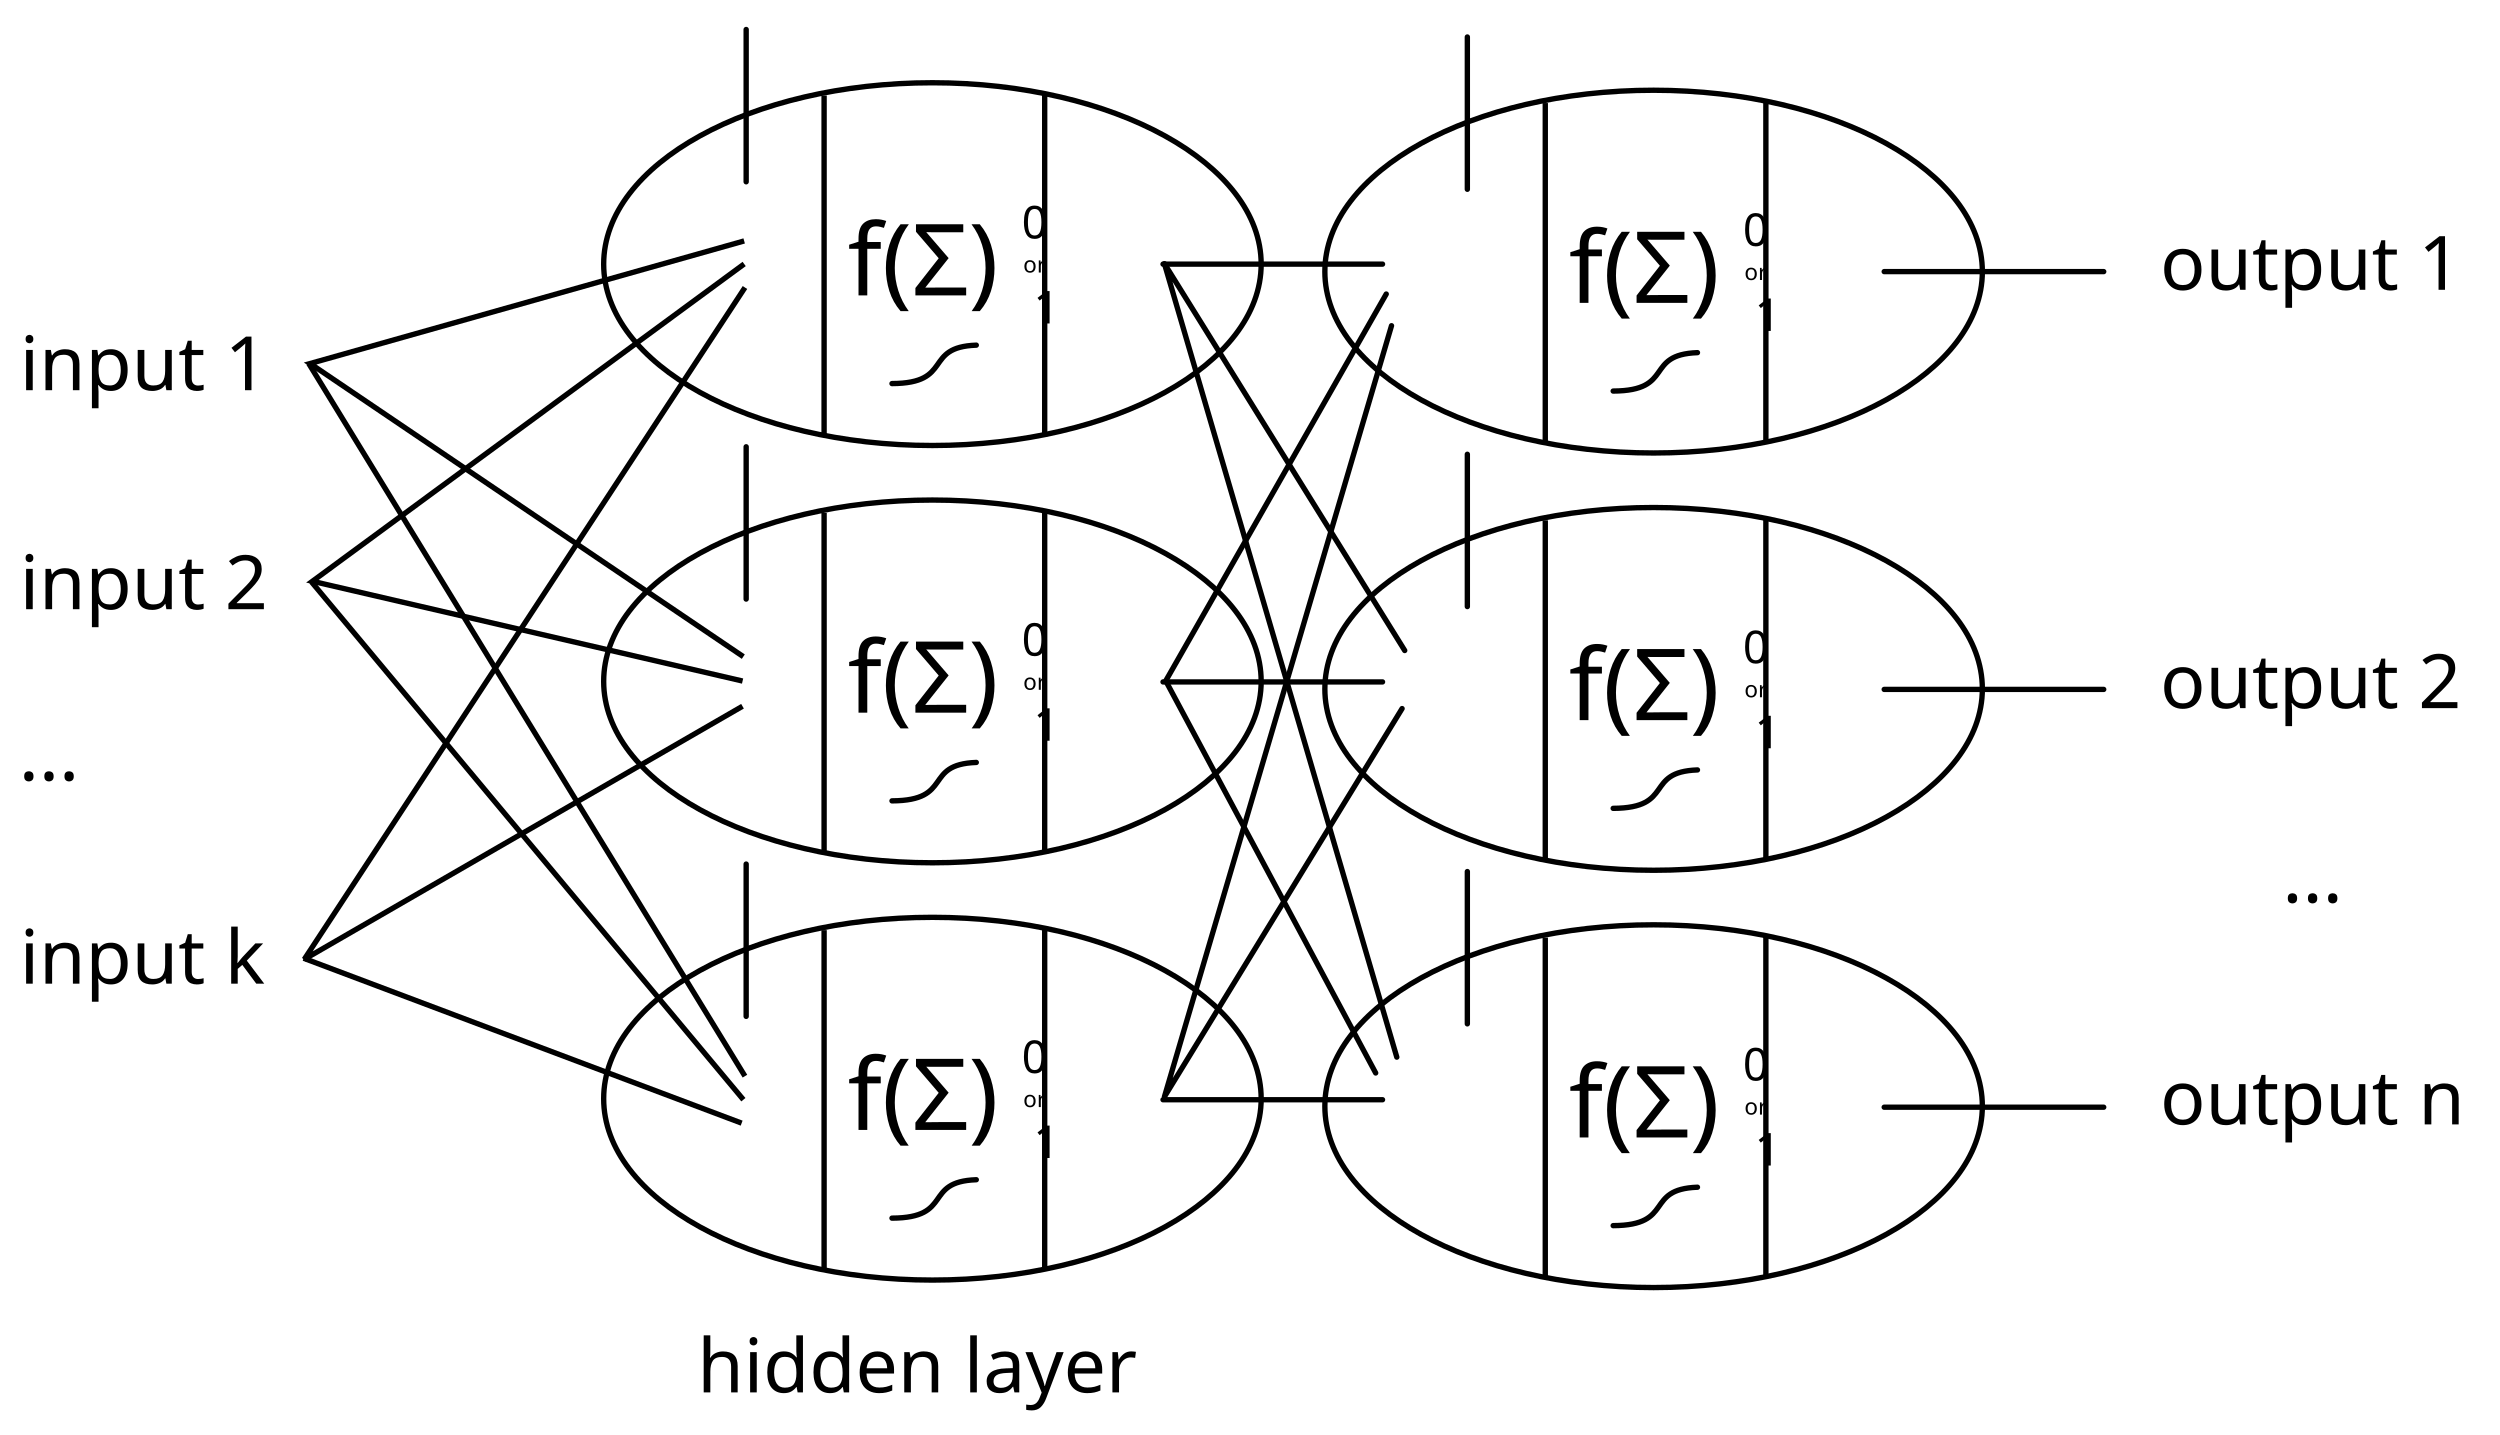
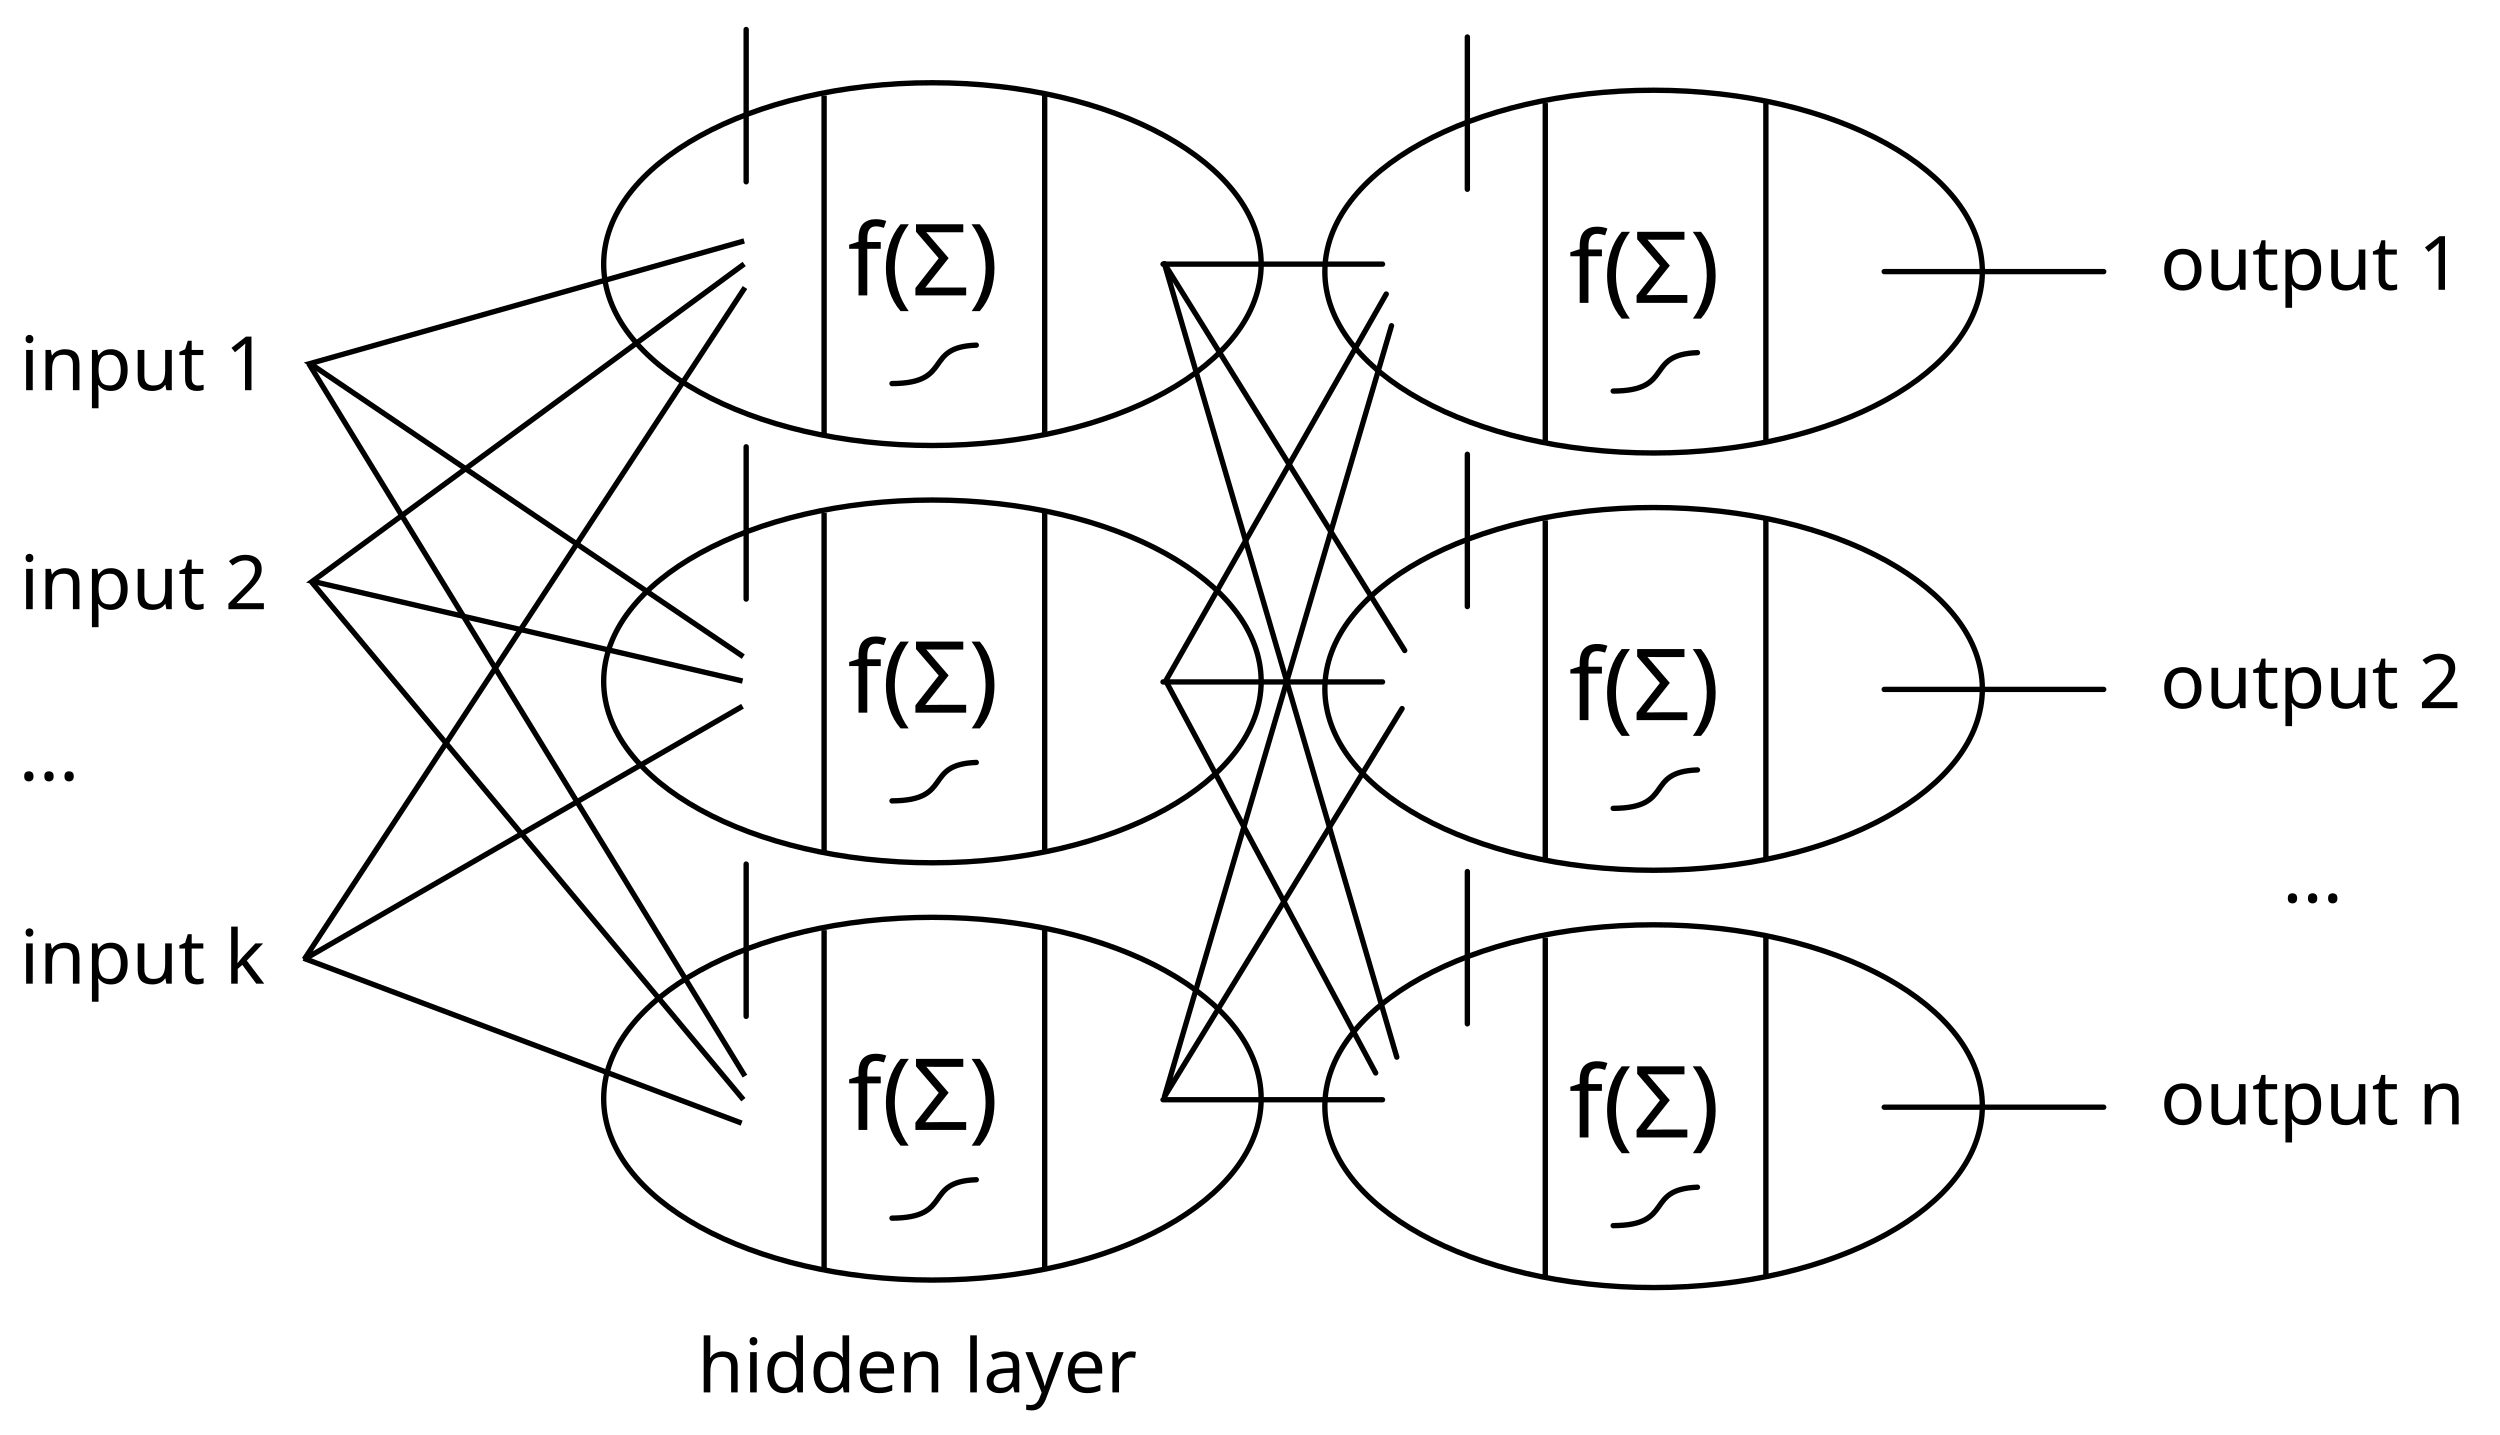
<svg xmlns="http://www.w3.org/2000/svg" width="931.88" height="534.845" id="svg2" version="1.1">
  <defs id="defs4" />
  <g id="layer1" transform="translate(-141.4839,-433.3269)">
    <text xml:space="preserve" x="241.506" y="193.917" id="text3896" transform="translate(0,308.2677)" style="font-size:30px;baseline-shift:sub">
      <tspan id="tspan3898" x="241.506" y="193.917" />
    </text>
    <text xml:space="preserve" style="font-size:40px;font-style:normal;font-weight:normal;line-height:125%;letter-spacing:0px;word-spacing:0px;fill:#000000;fill-opacity:1;stroke:none;font-family:Sans" x="820.264" y="321.101" id="text4084" transform="translate(0,308.2677)">
      <tspan id="tspan4086" x="820.264" y="321.101" />
    </text>
    <text xml:space="preserve" style="font-size:40px;font-style:normal;font-weight:normal;line-height:125%;letter-spacing:0px;word-spacing:0px;fill:#000000;fill-opacity:1;stroke:none;font-family:Sans" x="148.845" y="578.785" id="text4165">
      <tspan id="tspan4167" x="148.845" y="578.785" style="font-size:28px">input 1</tspan>
    </text>
    <text xml:space="preserve" style="font-size:40px;font-style:normal;font-weight:normal;line-height:125%;letter-spacing:0px;word-spacing:0px;fill:#000000;fill-opacity:1;stroke:none;font-family:Sans" x="148.845" y="660.397" id="text4169">
      <tspan id="tspan4171" x="148.845" y="660.397" style="font-size:28px">input 2</tspan>
    </text>
    <text xml:space="preserve" style="font-size:40px;font-style:normal;font-weight:normal;line-height:125%;letter-spacing:0px;word-spacing:0px;fill:#000000;fill-opacity:1;stroke:none;font-family:Sans" x="148.49" y="724.209" id="text4173">
      <tspan id="tspan4175" x="148.49" y="724.209" style="font-size:28px">...</tspan>
    </text>
    <text xml:space="preserve" style="font-size:40px;font-style:normal;font-weight:normal;line-height:125%;letter-spacing:0px;word-spacing:0px;fill:#000000;fill-opacity:1;stroke:none;font-family:Sans" x="148.845" y="799.997" id="text4177">
      <tspan id="tspan4179" x="148.845" y="799.997" style="font-size:28px">input k</tspan>
    </text>
    <text xml:space="preserve" style="font-size:40px;font-style:normal;font-weight:normal;line-height:125%;letter-spacing:0px;word-spacing:0px;fill:#000000;fill-opacity:1;stroke:none;font-family:Sans" x="946.661" y="541.354" id="text4181">
      <tspan id="tspan4183" x="946.661" y="541.354" style="font-size:28px">output 1</tspan>
    </text>
    <text xml:space="preserve" style="font-size:40px;font-style:normal;font-weight:normal;line-height:125%;letter-spacing:0px;word-spacing:0px;fill:#000000;fill-opacity:1;stroke:none;font-family:Sans" x="946.661" y="697.275" id="text4185">
      <tspan id="tspan4187" x="946.661" y="697.275" style="font-size:28px">output 2</tspan>
    </text>
    <text xml:space="preserve" style="font-size:40px;font-style:normal;font-weight:normal;line-height:125%;letter-spacing:0px;word-spacing:0px;fill:#000000;fill-opacity:1;stroke:none;font-family:Sans" x="992.257" y="769.681" id="text4189">
      <tspan x="992.257" y="769.681" id="tspan4193" style="font-size:28px">...</tspan>
    </text>
    <text xml:space="preserve" style="font-size:40px;font-style:normal;font-weight:normal;line-height:125%;letter-spacing:0px;word-spacing:0px;fill:#000000;fill-opacity:1;stroke:none;font-family:Sans" x="946.661" y="852.451" id="text4197">
      <tspan id="tspan4199" x="946.661" y="852.451" style="font-size:28px">output n</tspan>
    </text>
    <path style="fill:none;stroke:#000000;stroke-width:2;stroke-linecap:round;stroke-linejoin:round;stroke-miterlimit:4;stroke-opacity:1;stroke-dasharray:none" d="m 575.006,531.78 81.818,0" id="path4214" />
    <path style="fill:none;stroke:#000000;stroke-width:2;stroke-linecap:round;stroke-linejoin:round;stroke-miterlimit:4;stroke-opacity:1;stroke-dasharray:none" d="m 575.006,687.516 81.818,0" id="path4214-4" />
    <path style="fill:none;stroke:#000000;stroke-width:2;stroke-linecap:round;stroke-linejoin:round;stroke-miterlimit:4;stroke-opacity:1;stroke-dasharray:none" d="m 575.006,843.253 81.818,0" id="path4214-4-6" />
    <path style="fill:none;stroke:#000000;stroke-width:2;stroke-linecap:butt;stroke-linejoin:miter;stroke-miterlimit:4;stroke-opacity:1;stroke-dasharray:none" d="M 307.907,113.511 146.101,159.214 307.585,268.467" id="path4427" transform="translate(110.9664,409.6235)" />
    <path style="fill:none;stroke:#000000;stroke-width:2;stroke-linecap:butt;stroke-linejoin:miter;stroke-miterlimit:4;stroke-opacity:1;stroke-dasharray:none" d="M 145.584,159.175 308.195,424.842" id="path4429" transform="translate(110.9664,409.6235)" />
    <path style="fill:none;stroke:#000000;stroke-width:2;stroke-linecap:butt;stroke-linejoin:miter;stroke-miterlimit:4;stroke-opacity:1;stroke-dasharray:none" d="M 307.909,122.098 146.97,240.373 307.318,277.567" id="path4431" transform="translate(110.9664,409.6235)" />
    <path style="fill:none;stroke:#000000;stroke-width:2;stroke-linecap:butt;stroke-linejoin:miter;stroke-miterlimit:4;stroke-opacity:1;stroke-dasharray:none" d="M 146.609,240.576 307.613,433.618" id="path4433" transform="translate(110.9664,409.6235)" />
    <path style="fill:none;stroke:#000000;stroke-width:2;stroke-linecap:butt;stroke-linejoin:miter;stroke-miterlimit:4;stroke-opacity:1;stroke-dasharray:none" d="M 308.204,130.874 143.939,381.283 307.29,286.954" id="path4435" transform="translate(110.9664,409.6235)" />
    <path style="fill:none;stroke:#000000;stroke-width:2;stroke-linecap:butt;stroke-linejoin:miter;stroke-miterlimit:4;stroke-opacity:1;stroke-dasharray:none" d="m 143.704,380.894 163.262,61.463" id="path4437" transform="translate(110.9664,409.6235)" />
-     <g id="g4017" transform="translate(1.263064,3.4315852e-5)">
-       <path transform="matrix(0.4225503,0,0,0.4225503,265.0377,374.3101)" d="m 817.143,372.666 c 0,88.366 -129.837,160 -290,160 -160.163,0 -290,-71.634 -290,-160 0,-88.366 129.837,-160 290,-160 160.163,0 290,71.634 290,160 z" id="path2985" style="fill:none;stroke:#000000;stroke-width:4.733;stroke-miterlimit:4;stroke-opacity:1;stroke-dasharray:none" />
-       <path id="path3755" d="m 447.403,468.95 0,126.705" style="fill:none;stroke:#000000;stroke-width:2;stroke-linecap:butt;stroke-linejoin:miter;stroke-miterlimit:4;stroke-opacity:1;stroke-dasharray:none" />
-       <path id="path3757" d="m 529.632,468.404 0,127.499" style="fill:none;stroke:#000000;stroke-width:2;stroke-linecap:butt;stroke-linejoin:miter;stroke-miterlimit:4;stroke-opacity:1;stroke-dasharray:none" />
-       <text id="text3795" y="543.435" x="456.189" style="font-size:37.122px;font-style:normal;font-weight:normal;line-height:125%;letter-spacing:0px;word-spacing:0px;fill:#000000;fill-opacity:1;stroke:none;font-family:Sans" xml:space="preserve">
-         <tspan y="543.435" x="456.189" id="tspan3797">f(Σ)</tspan>
-       </text>
-       <path id="path3906" d="m 418.355,444.327 0,56.761" style="fill:none;stroke:#000000;stroke-width:2;stroke-linecap:round;stroke-linejoin:round;stroke-miterlimit:4;stroke-opacity:1;stroke-dasharray:none" />
-       <text id="text4088" y="522.207" x="545.675" style="font-size:16.902px;font-style:normal;font-weight:normal;line-height:125%;letter-spacing:0px;word-spacing:0px;fill:#000000;fill-opacity:1;stroke:none;font-family:Sans" xml:space="preserve">
-         <tspan style="text-align:center;text-anchor:middle" y="522.207" x="545.675" id="tspan4090">0</tspan>
-         <tspan style="font-size:8.451px;text-align:center;text-anchor:middle" id="tspan4092" y="534.911" x="545.675">or</tspan>
-         <tspan style="text-align:center;text-anchor:middle" id="tspan4121" y="553.898" x="545.675">1</tspan>
-       </text>
-       <path id="path3247" d="m 472.717,576.306 c 23.071,-0.104 11.472,-13.605 31.414,-14.321" style="fill:none;stroke:#000000;stroke-width:2;stroke-linecap:round;stroke-linejoin:round;stroke-miterlimit:4;stroke-opacity:1;stroke-dasharray:none" />
-     </g>
-     <g transform="translate(1.263064,155.5437)" id="g4017-8">
-       <path transform="matrix(0.4225503,0,0,0.4225503,265.0377,374.3101)" d="m 817.143,372.666 c 0,88.366 -129.837,160 -290,160 -160.163,0 -290,-71.634 -290,-160 0,-88.366 129.837,-160 290,-160 160.163,0 290,71.634 290,160 z" id="path2985-6" style="fill:none;stroke:#000000;stroke-width:4.733;stroke-miterlimit:4;stroke-opacity:1;stroke-dasharray:none" />
-       <path id="path3755-9" d="m 447.403,468.95 0,126.705" style="fill:none;stroke:#000000;stroke-width:2;stroke-linecap:butt;stroke-linejoin:miter;stroke-miterlimit:4;stroke-opacity:1;stroke-dasharray:none" />
-       <path id="path3757-4" d="m 529.632,468.404 0,127.499" style="fill:none;stroke:#000000;stroke-width:2;stroke-linecap:butt;stroke-linejoin:miter;stroke-miterlimit:4;stroke-opacity:1;stroke-dasharray:none" />
-       <text id="text3795-0" y="543.435" x="456.189" style="font-size:37.122px;font-style:normal;font-weight:normal;line-height:125%;letter-spacing:0px;word-spacing:0px;fill:#000000;fill-opacity:1;stroke:none;font-family:Sans" xml:space="preserve">
-         <tspan y="543.435" x="456.189" id="tspan3797-1">f(Σ)</tspan>
-       </text>
-       <path id="path3906-2" d="m 418.355,444.327 0,56.761" style="fill:none;stroke:#000000;stroke-width:2;stroke-linecap:round;stroke-linejoin:round;stroke-miterlimit:4;stroke-opacity:1;stroke-dasharray:none" />
-       <text id="text4088-3" y="522.207" x="545.675" style="font-size:16.902px;font-style:normal;font-weight:normal;line-height:125%;letter-spacing:0px;word-spacing:0px;fill:#000000;fill-opacity:1;stroke:none;font-family:Sans" xml:space="preserve">
-         <tspan style="text-align:center;text-anchor:middle" y="522.207" x="545.675" id="tspan4090-3">0</tspan>
-         <tspan style="font-size:8.451px;text-align:center;text-anchor:middle" id="tspan4092-4" y="534.911" x="545.675">or</tspan>
-         <tspan style="text-align:center;text-anchor:middle" id="tspan4121-1" y="553.898" x="545.675">1</tspan>
-       </text>
-       <path id="path3247-2" d="m 472.717,576.306 c 23.071,-0.104 11.472,-13.605 31.414,-14.321" style="fill:none;stroke:#000000;stroke-width:2;stroke-linecap:round;stroke-linejoin:round;stroke-miterlimit:4;stroke-opacity:1;stroke-dasharray:none" />
-     </g>
-     <g transform="translate(1.263064,311.0874)" id="g4017-8-8">
-       <path transform="matrix(0.4225503,0,0,0.4225503,265.0377,374.3101)" d="m 817.143,372.666 c 0,88.366 -129.837,160 -290,160 -160.163,0 -290,-71.634 -290,-160 0,-88.366 129.837,-160 290,-160 160.163,0 290,71.634 290,160 z" id="path2985-6-7" style="fill:none;stroke:#000000;stroke-width:4.733;stroke-miterlimit:4;stroke-opacity:1;stroke-dasharray:none" />
-       <path id="path3755-9-8" d="m 447.403,468.95 0,126.705" style="fill:none;stroke:#000000;stroke-width:2;stroke-linecap:butt;stroke-linejoin:miter;stroke-miterlimit:4;stroke-opacity:1;stroke-dasharray:none" />
-       <path id="path3757-4-4" d="m 529.632,468.404 0,127.499" style="fill:none;stroke:#000000;stroke-width:2;stroke-linecap:butt;stroke-linejoin:miter;stroke-miterlimit:4;stroke-opacity:1;stroke-dasharray:none" />
-       <text id="text3795-0-1" y="543.435" x="456.189" style="font-size:37.122px;font-style:normal;font-weight:normal;line-height:125%;letter-spacing:0px;word-spacing:0px;fill:#000000;fill-opacity:1;stroke:none;font-family:Sans" xml:space="preserve">
-         <tspan y="543.435" x="456.189" id="tspan3797-1-1">f(Σ)</tspan>
-       </text>
-       <path id="path3906-2-4" d="m 418.355,444.327 0,56.761" style="fill:none;stroke:#000000;stroke-width:2;stroke-linecap:round;stroke-linejoin:round;stroke-miterlimit:4;stroke-opacity:1;stroke-dasharray:none" />
-       <text id="text4088-3-5" y="522.207" x="545.675" style="font-size:16.902px;font-style:normal;font-weight:normal;line-height:125%;letter-spacing:0px;word-spacing:0px;fill:#000000;fill-opacity:1;stroke:none;font-family:Sans" xml:space="preserve">
-         <tspan style="text-align:center;text-anchor:middle" y="522.207" x="545.675" id="tspan4090-3-3">0</tspan>
-         <tspan style="font-size:8.451px;text-align:center;text-anchor:middle" id="tspan4092-4-0" y="534.911" x="545.675">or</tspan>
-         <tspan style="text-align:center;text-anchor:middle" id="tspan4121-1-9" y="553.898" x="545.675">1</tspan>
-       </text>
-       <path id="path3247-2-1" d="m 472.717,576.306 c 23.071,-0.104 11.472,-13.605 31.414,-14.321" style="fill:none;stroke:#000000;stroke-width:2;stroke-linecap:round;stroke-linejoin:round;stroke-miterlimit:4;stroke-opacity:1;stroke-dasharray:none" />
-     </g>
+     <ellipse ry="67.608" rx="122.54" cy="531.78" cx="489.045" style="fill:none;stroke:#000000;stroke-width:2;stroke-miterlimit:4;stroke-dasharray:none;stroke-opacity:1" id="path2985" />
+     <path style="fill:none;stroke:#000000;stroke-width:2;stroke-linecap:butt;stroke-linejoin:miter;stroke-miterlimit:4;stroke-dasharray:none;stroke-opacity:1" d="m 448.666,468.95 0,126.705" id="path3755" />
+     <path style="fill:none;stroke:#000000;stroke-width:2;stroke-linecap:butt;stroke-linejoin:miter;stroke-miterlimit:4;stroke-dasharray:none;stroke-opacity:1" d="m 530.895,468.404 0,127.499" id="path3757" />
+     <text xml:space="preserve" style="font-style:normal;font-weight:normal;font-size:37.122px;line-height:125%;font-family:Sans;letter-spacing:0px;word-spacing:0px;fill:#000000;fill-opacity:1;stroke:none" x="457.452" y="543.435" id="text3795">
+       <tspan id="tspan3797" x="457.452" y="543.435">f(Σ)</tspan>
+     </text>
+     <path style="fill:none;stroke:#000000;stroke-width:2;stroke-linecap:round;stroke-linejoin:round;stroke-miterlimit:4;stroke-dasharray:none;stroke-opacity:1" d="m 419.618,444.327 0,56.761" id="path3906" />
+     <path style="fill:none;stroke:#000000;stroke-width:2;stroke-linecap:round;stroke-linejoin:round;stroke-miterlimit:4;stroke-dasharray:none;stroke-opacity:1" d="m 473.98,576.306 c 23.071,-0.104 11.472,-13.605 31.414,-14.321" id="path3247" />
+     <ellipse ry="67.608" rx="122.54" cy="687.324" cx="489.045" style="fill:none;stroke:#000000;stroke-width:2;stroke-miterlimit:4;stroke-dasharray:none;stroke-opacity:1" id="path2985-6" />
+     <path style="fill:none;stroke:#000000;stroke-width:2;stroke-linecap:butt;stroke-linejoin:miter;stroke-miterlimit:4;stroke-dasharray:none;stroke-opacity:1" d="m 448.666,624.494 0,126.705" id="path3755-9" />
+     <path style="fill:none;stroke:#000000;stroke-width:2;stroke-linecap:butt;stroke-linejoin:miter;stroke-miterlimit:4;stroke-dasharray:none;stroke-opacity:1" d="m 530.895,623.948 0,127.499" id="path3757-4" />
+     <text xml:space="preserve" style="font-style:normal;font-weight:normal;font-size:37.122px;line-height:125%;font-family:Sans;letter-spacing:0px;word-spacing:0px;fill:#000000;fill-opacity:1;stroke:none" x="457.452" y="698.979" id="text3795-0">
+       <tspan id="tspan3797-1" x="457.452" y="698.979">f(Σ)</tspan>
+     </text>
+     <path style="fill:none;stroke:#000000;stroke-width:2;stroke-linecap:round;stroke-linejoin:round;stroke-miterlimit:4;stroke-dasharray:none;stroke-opacity:1" d="m 419.618,599.871 0,56.761" id="path3906-2" />
+     <path style="fill:none;stroke:#000000;stroke-width:2;stroke-linecap:round;stroke-linejoin:round;stroke-miterlimit:4;stroke-dasharray:none;stroke-opacity:1" d="m 473.98,731.85 c 23.071,-0.104 11.472,-13.605 31.414,-14.321" id="path3247-2" />
+     <ellipse ry="67.608" rx="122.54" cy="842.868" cx="489.045" style="fill:none;stroke:#000000;stroke-width:2;stroke-miterlimit:4;stroke-dasharray:none;stroke-opacity:1" id="path2985-6-7" />
+     <path style="fill:none;stroke:#000000;stroke-width:2;stroke-linecap:butt;stroke-linejoin:miter;stroke-miterlimit:4;stroke-dasharray:none;stroke-opacity:1" d="m 448.666,780.038 0,126.705" id="path3755-9-8" />
+     <path style="fill:none;stroke:#000000;stroke-width:2;stroke-linecap:butt;stroke-linejoin:miter;stroke-miterlimit:4;stroke-dasharray:none;stroke-opacity:1" d="m 530.895,779.492 0,127.499" id="path3757-4-4" />
+     <text xml:space="preserve" style="font-style:normal;font-weight:normal;font-size:37.122px;line-height:125%;font-family:Sans;letter-spacing:0px;word-spacing:0px;fill:#000000;fill-opacity:1;stroke:none" x="457.452" y="854.522" id="text3795-0-1">
+       <tspan id="tspan3797-1-1" x="457.452" y="854.522">f(Σ)</tspan>
+     </text>
+     <path style="fill:none;stroke:#000000;stroke-width:2;stroke-linecap:round;stroke-linejoin:round;stroke-miterlimit:4;stroke-dasharray:none;stroke-opacity:1" d="m 419.618,755.414 0,56.761" id="path3906-2-4" />
+     <path style="fill:none;stroke:#000000;stroke-width:2;stroke-linecap:round;stroke-linejoin:round;stroke-miterlimit:4;stroke-dasharray:none;stroke-opacity:1" d="m 473.98,887.394 c 23.071,-0.104 11.472,-13.605 31.414,-14.321" id="path3247-2-1" />
    <path style="fill:none;stroke:#000000;stroke-width:2;stroke-linecap:round;stroke-linejoin:round;stroke-miterlimit:4;stroke-opacity:1;stroke-dasharray:none" d="m 843.828,534.571 81.818,0" id="path4214-1" />
    <path style="fill:none;stroke:#000000;stroke-width:2;stroke-linecap:round;stroke-linejoin:round;stroke-miterlimit:4;stroke-opacity:1;stroke-dasharray:none" d="m 843.828,690.307 81.818,0" id="path4214-4-3" />
    <path style="fill:none;stroke:#000000;stroke-width:2;stroke-linecap:round;stroke-linejoin:round;stroke-miterlimit:4;stroke-opacity:1;stroke-dasharray:none" d="m 843.828,846.043 81.818,0" id="path4214-4-6-0" />
-     <g transform="translate(270.0848,2.790623)" id="g4017-3">
-       <path transform="matrix(0.4225503,0,0,0.4225503,265.0377,374.3101)" d="m 817.143,372.666 c 0,88.366 -129.837,160 -290,160 -160.163,0 -290,-71.634 -290,-160 0,-88.366 129.837,-160 290,-160 160.163,0 290,71.634 290,160 z" id="path2985-1" style="fill:none;stroke:#000000;stroke-width:4.733;stroke-miterlimit:4;stroke-opacity:1;stroke-dasharray:none" />
-       <path id="path3755-5" d="m 447.403,468.95 0,126.705" style="fill:none;stroke:#000000;stroke-width:2;stroke-linecap:butt;stroke-linejoin:miter;stroke-miterlimit:4;stroke-opacity:1;stroke-dasharray:none" />
-       <path id="path3757-0" d="m 529.632,468.404 0,127.499" style="fill:none;stroke:#000000;stroke-width:2;stroke-linecap:butt;stroke-linejoin:miter;stroke-miterlimit:4;stroke-opacity:1;stroke-dasharray:none" />
-       <text id="text3795-1" y="543.435" x="456.189" style="font-size:37.122px;font-style:normal;font-weight:normal;line-height:125%;letter-spacing:0px;word-spacing:0px;fill:#000000;fill-opacity:1;stroke:none;font-family:Sans" xml:space="preserve">
-         <tspan y="543.435" x="456.189" id="tspan3797-8">f(Σ)</tspan>
-       </text>
-       <path id="path3906-7" d="m 418.355,444.327 0,56.761" style="fill:none;stroke:#000000;stroke-width:2;stroke-linecap:round;stroke-linejoin:round;stroke-miterlimit:4;stroke-opacity:1;stroke-dasharray:none" />
-       <text id="text4088-1" y="522.207" x="545.675" style="font-size:16.902px;font-style:normal;font-weight:normal;line-height:125%;letter-spacing:0px;word-spacing:0px;fill:#000000;fill-opacity:1;stroke:none;font-family:Sans" xml:space="preserve">
-         <tspan style="text-align:center;text-anchor:middle" y="522.207" x="545.675" id="tspan4090-9">0</tspan>
-         <tspan style="font-size:8.451px;text-align:center;text-anchor:middle" id="tspan4092-1" y="534.911" x="545.675">or</tspan>
-         <tspan style="text-align:center;text-anchor:middle" id="tspan4121-5" y="553.898" x="545.675">1</tspan>
-       </text>
-       <path id="path3247-9" d="m 472.717,576.306 c 23.071,-0.104 11.472,-13.605 31.414,-14.321" style="fill:none;stroke:#000000;stroke-width:2;stroke-linecap:round;stroke-linejoin:round;stroke-miterlimit:4;stroke-opacity:1;stroke-dasharray:none" />
-     </g>
-     <g transform="translate(270.0848,158.3343)" id="g4017-8-0">
-       <path transform="matrix(0.4225503,0,0,0.4225503,265.0377,374.3101)" d="m 817.143,372.666 c 0,88.366 -129.837,160 -290,160 -160.163,0 -290,-71.634 -290,-160 0,-88.366 129.837,-160 290,-160 160.163,0 290,71.634 290,160 z" id="path2985-6-1" style="fill:none;stroke:#000000;stroke-width:4.733;stroke-miterlimit:4;stroke-opacity:1;stroke-dasharray:none" />
-       <path id="path3755-9-6" d="m 447.403,468.95 0,126.705" style="fill:none;stroke:#000000;stroke-width:2;stroke-linecap:butt;stroke-linejoin:miter;stroke-miterlimit:4;stroke-opacity:1;stroke-dasharray:none" />
-       <path id="path3757-4-2" d="m 529.632,468.404 0,127.499" style="fill:none;stroke:#000000;stroke-width:2;stroke-linecap:butt;stroke-linejoin:miter;stroke-miterlimit:4;stroke-opacity:1;stroke-dasharray:none" />
-       <text id="text3795-0-3" y="543.435" x="456.189" style="font-size:37.122px;font-style:normal;font-weight:normal;line-height:125%;letter-spacing:0px;word-spacing:0px;fill:#000000;fill-opacity:1;stroke:none;font-family:Sans" xml:space="preserve">
-         <tspan y="543.435" x="456.189" id="tspan3797-1-4">f(Σ)</tspan>
-       </text>
-       <path id="path3906-2-9" d="m 418.355,444.327 0,56.761" style="fill:none;stroke:#000000;stroke-width:2;stroke-linecap:round;stroke-linejoin:round;stroke-miterlimit:4;stroke-opacity:1;stroke-dasharray:none" />
-       <text id="text4088-3-1" y="522.207" x="545.675" style="font-size:16.902px;font-style:normal;font-weight:normal;line-height:125%;letter-spacing:0px;word-spacing:0px;fill:#000000;fill-opacity:1;stroke:none;font-family:Sans" xml:space="preserve">
-         <tspan style="text-align:center;text-anchor:middle" y="522.207" x="545.675" id="tspan4090-3-9">0</tspan>
-         <tspan style="font-size:8.451px;text-align:center;text-anchor:middle" id="tspan4092-4-1" y="534.911" x="545.675">or</tspan>
-         <tspan style="text-align:center;text-anchor:middle" id="tspan4121-1-8" y="553.898" x="545.675">1</tspan>
-       </text>
-       <path id="path3247-2-8" d="m 472.717,576.306 c 23.071,-0.104 11.472,-13.605 31.414,-14.321" style="fill:none;stroke:#000000;stroke-width:2;stroke-linecap:round;stroke-linejoin:round;stroke-miterlimit:4;stroke-opacity:1;stroke-dasharray:none" />
-     </g>
-     <g transform="translate(270.0848,313.878)" id="g4017-8-8-7">
-       <path transform="matrix(0.4225503,0,0,0.4225503,265.0377,374.3101)" d="m 817.143,372.666 c 0,88.366 -129.837,160 -290,160 -160.163,0 -290,-71.634 -290,-160 0,-88.366 129.837,-160 290,-160 160.163,0 290,71.634 290,160 z" id="path2985-6-7-9" style="fill:none;stroke:#000000;stroke-width:4.733;stroke-miterlimit:4;stroke-opacity:1;stroke-dasharray:none" />
-       <path id="path3755-9-8-2" d="m 447.403,468.95 0,126.705" style="fill:none;stroke:#000000;stroke-width:2;stroke-linecap:butt;stroke-linejoin:miter;stroke-miterlimit:4;stroke-opacity:1;stroke-dasharray:none" />
-       <path id="path3757-4-4-5" d="m 529.632,468.404 0,127.499" style="fill:none;stroke:#000000;stroke-width:2;stroke-linecap:butt;stroke-linejoin:miter;stroke-miterlimit:4;stroke-opacity:1;stroke-dasharray:none" />
-       <text id="text3795-0-1-2" y="543.435" x="456.189" style="font-size:37.122px;font-style:normal;font-weight:normal;line-height:125%;letter-spacing:0px;word-spacing:0px;fill:#000000;fill-opacity:1;stroke:none;font-family:Sans" xml:space="preserve">
-         <tspan y="543.435" x="456.189" id="tspan3797-1-1-7">f(Σ)</tspan>
-       </text>
-       <path id="path3906-2-4-5" d="m 418.355,444.327 0,56.761" style="fill:none;stroke:#000000;stroke-width:2;stroke-linecap:round;stroke-linejoin:round;stroke-miterlimit:4;stroke-opacity:1;stroke-dasharray:none" />
-       <text id="text4088-3-5-8" y="522.207" x="545.675" style="font-size:16.902px;font-style:normal;font-weight:normal;line-height:125%;letter-spacing:0px;word-spacing:0px;fill:#000000;fill-opacity:1;stroke:none;font-family:Sans" xml:space="preserve">
-         <tspan style="text-align:center;text-anchor:middle" y="522.207" x="545.675" id="tspan4090-3-3-0">0</tspan>
-         <tspan style="font-size:8.451px;text-align:center;text-anchor:middle" id="tspan4092-4-0-2" y="534.911" x="545.675">or</tspan>
-         <tspan style="text-align:center;text-anchor:middle" id="tspan4121-1-9-0" y="553.898" x="545.675">1</tspan>
-       </text>
-       <path id="path3247-2-1-3" d="m 472.717,576.306 c 23.071,-0.104 11.472,-13.605 31.414,-14.321" style="fill:none;stroke:#000000;stroke-width:2;stroke-linecap:round;stroke-linejoin:round;stroke-miterlimit:4;stroke-opacity:1;stroke-dasharray:none" />
-     </g>
+     <ellipse ry="67.608" rx="122.54" cy="534.571" cx="757.867" style="fill:none;stroke:#000000;stroke-width:2;stroke-miterlimit:4;stroke-dasharray:none;stroke-opacity:1" id="path2985-1" />
+     <path style="fill:none;stroke:#000000;stroke-width:2;stroke-linecap:butt;stroke-linejoin:miter;stroke-miterlimit:4;stroke-dasharray:none;stroke-opacity:1" d="m 717.488,471.741 0,126.705" id="path3755-5" />
+     <path style="fill:none;stroke:#000000;stroke-width:2;stroke-linecap:butt;stroke-linejoin:miter;stroke-miterlimit:4;stroke-dasharray:none;stroke-opacity:1" d="m 799.716,471.195 0,127.499" id="path3757-0" />
+     <text xml:space="preserve" style="font-style:normal;font-weight:normal;font-size:37.122px;line-height:125%;font-family:Sans;letter-spacing:0px;word-spacing:0px;fill:#000000;fill-opacity:1;stroke:none" x="726.274" y="546.226" id="text3795-1">
+       <tspan id="tspan3797-8" x="726.274" y="546.226">f(Σ)</tspan>
+     </text>
+     <path style="fill:none;stroke:#000000;stroke-width:2;stroke-linecap:round;stroke-linejoin:round;stroke-miterlimit:4;stroke-dasharray:none;stroke-opacity:1" d="m 688.44,447.118 0,56.761" id="path3906-7" />
+     <path style="fill:none;stroke:#000000;stroke-width:2;stroke-linecap:round;stroke-linejoin:round;stroke-miterlimit:4;stroke-dasharray:none;stroke-opacity:1" d="m 742.802,579.097 c 23.071,-0.104 11.472,-13.605 31.414,-14.321" id="path3247-9" />
+     <ellipse ry="67.608" rx="122.54" cy="690.114" cx="757.867" style="fill:none;stroke:#000000;stroke-width:2;stroke-miterlimit:4;stroke-dasharray:none;stroke-opacity:1" id="path2985-6-1" />
+     <path style="fill:none;stroke:#000000;stroke-width:2;stroke-linecap:butt;stroke-linejoin:miter;stroke-miterlimit:4;stroke-dasharray:none;stroke-opacity:1" d="m 717.488,627.285 0,126.705" id="path3755-9-6" />
+     <path style="fill:none;stroke:#000000;stroke-width:2;stroke-linecap:butt;stroke-linejoin:miter;stroke-miterlimit:4;stroke-dasharray:none;stroke-opacity:1" d="m 799.716,626.739 0,127.499" id="path3757-4-2" />
+     <text xml:space="preserve" style="font-style:normal;font-weight:normal;font-size:37.122px;line-height:125%;font-family:Sans;letter-spacing:0px;word-spacing:0px;fill:#000000;fill-opacity:1;stroke:none" x="726.274" y="701.769" id="text3795-0-3">
+       <tspan id="tspan3797-1-4" x="726.274" y="701.769">f(Σ)</tspan>
+     </text>
+     <path style="fill:none;stroke:#000000;stroke-width:2;stroke-linecap:round;stroke-linejoin:round;stroke-miterlimit:4;stroke-dasharray:none;stroke-opacity:1" d="m 688.44,602.661 0,56.761" id="path3906-2-9" />
+     <path style="fill:none;stroke:#000000;stroke-width:2;stroke-linecap:round;stroke-linejoin:round;stroke-miterlimit:4;stroke-dasharray:none;stroke-opacity:1" d="m 742.802,734.641 c 23.071,-0.104 11.472,-13.605 31.414,-14.321" id="path3247-2-8" />
+     <ellipse ry="67.608" rx="122.54" cy="845.658" cx="757.867" style="fill:none;stroke:#000000;stroke-width:2;stroke-miterlimit:4;stroke-dasharray:none;stroke-opacity:1" id="path2985-6-7-9" />
+     <path style="fill:none;stroke:#000000;stroke-width:2;stroke-linecap:butt;stroke-linejoin:miter;stroke-miterlimit:4;stroke-dasharray:none;stroke-opacity:1" d="m 717.488,782.828 0,126.705" id="path3755-9-8-2" />
+     <path style="fill:none;stroke:#000000;stroke-width:2;stroke-linecap:butt;stroke-linejoin:miter;stroke-miterlimit:4;stroke-dasharray:none;stroke-opacity:1" d="m 799.716,782.282 0,127.499" id="path3757-4-4-5" />
+     <text xml:space="preserve" style="font-style:normal;font-weight:normal;font-size:37.122px;line-height:125%;font-family:Sans;letter-spacing:0px;word-spacing:0px;fill:#000000;fill-opacity:1;stroke:none" x="726.274" y="857.313" id="text3795-0-1-2">
+       <tspan id="tspan3797-1-1-7" x="726.274" y="857.313">f(Σ)</tspan>
+     </text>
+     <path style="fill:none;stroke:#000000;stroke-width:2;stroke-linecap:round;stroke-linejoin:round;stroke-miterlimit:4;stroke-dasharray:none;stroke-opacity:1" d="m 688.44,758.205 0,56.761" id="path3906-2-4-5" />
+     <path style="fill:none;stroke:#000000;stroke-width:2;stroke-linecap:round;stroke-linejoin:round;stroke-miterlimit:4;stroke-dasharray:none;stroke-opacity:1" d="m 742.802,890.184 c 23.071,-0.104 11.472,-13.605 31.414,-14.321" id="path3247-2-1-3" />
    <path style="fill:none;stroke:#000000;stroke-width:2;stroke-linecap:round;stroke-linejoin:round;stroke-miterlimit:4;stroke-opacity:1;stroke-dasharray:none" d="M 523.611,242.472 434.042,98.28 520.658,394.044" id="path4428" transform="translate(141.4839,433.3309)" />
    <path style="fill:none;stroke:#000000;stroke-width:2;stroke-linecap:round;stroke-linejoin:round;stroke-miterlimit:4;stroke-opacity:1;stroke-dasharray:none" d="m 516.722,109.601 -82.189,144.184 78.252,146.164" id="path4430" transform="translate(141.4839,433.3309)" />
    <path style="fill:none;stroke:#000000;stroke-width:2;stroke-linecap:round;stroke-linejoin:round;stroke-miterlimit:4;stroke-opacity:1;stroke-dasharray:none" d="M 522.627,264.125 434.046,408.807 518.69,121.412" id="path4432" transform="translate(141.4839,433.3309)" />
    <text xml:space="preserve" style="font-size:40px;font-style:normal;font-weight:normal;line-height:125%;letter-spacing:0px;word-spacing:0px;fill:#000000;fill-opacity:1;stroke:none;font-family:Sans" x="401.414" y="952.347" id="text4177-0">
      <tspan id="tspan4179-7" x="401.414" y="952.347" style="font-size:28px">hidden layer</tspan>
    </text>
  </g>
</svg>
